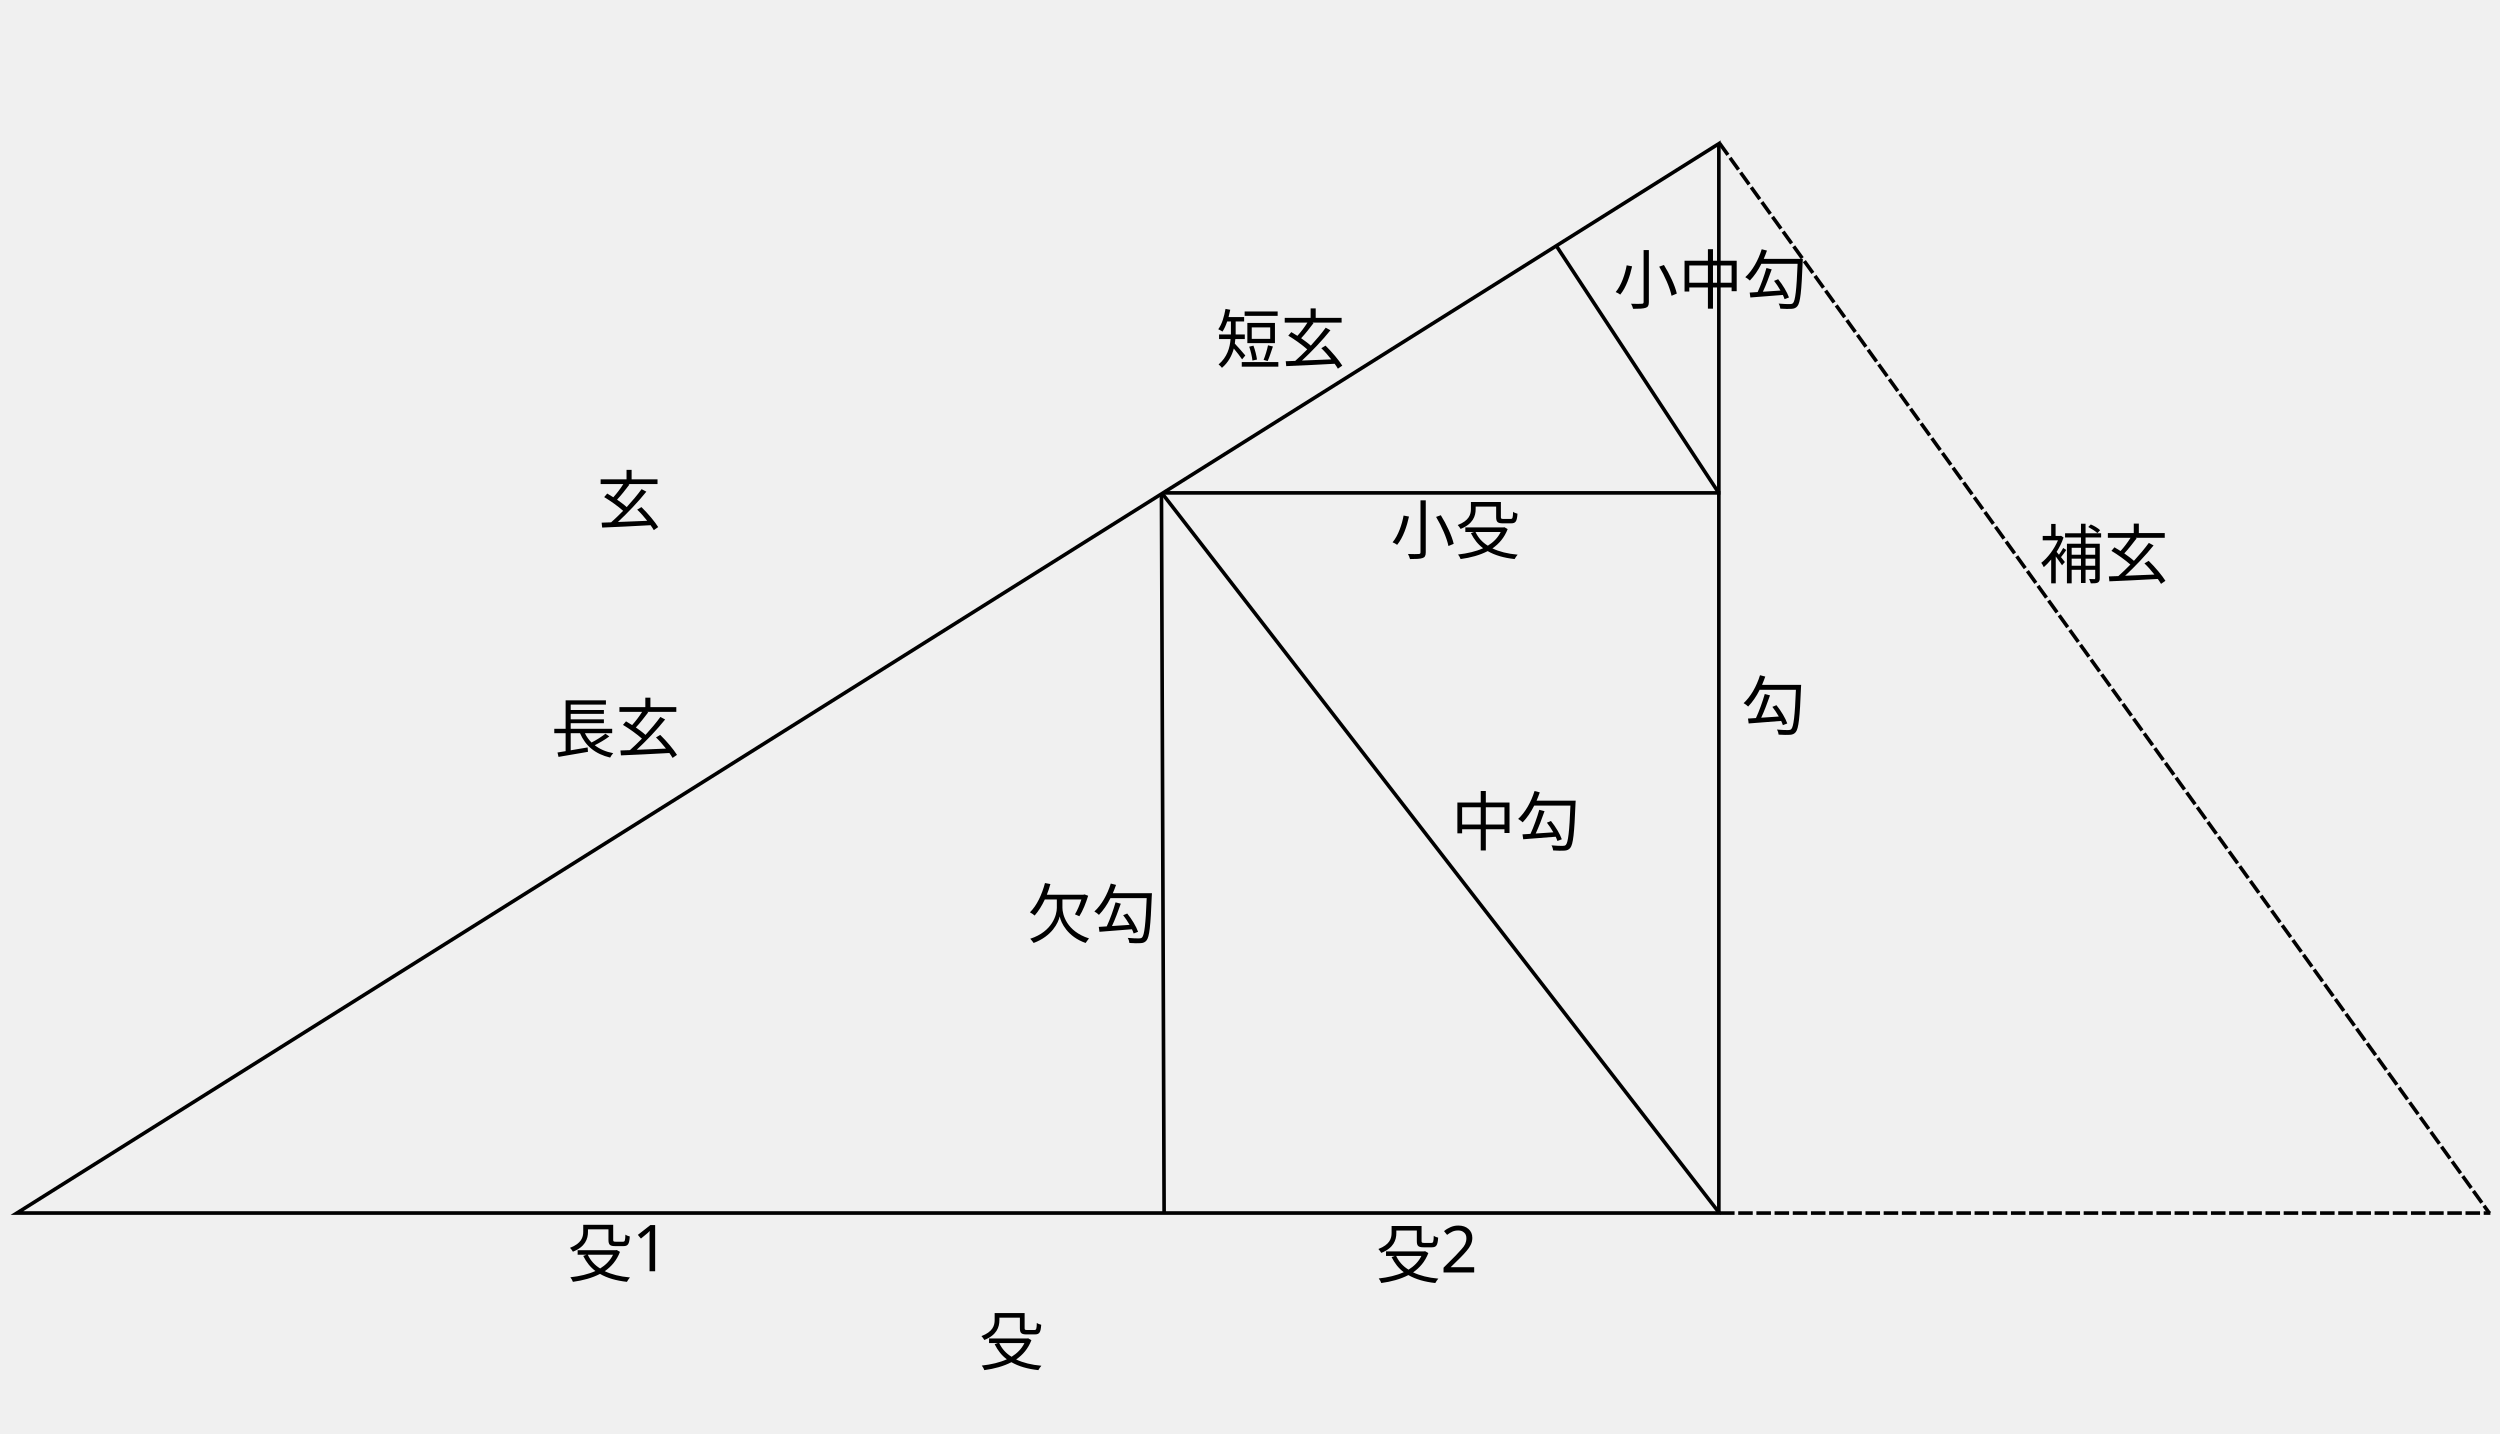
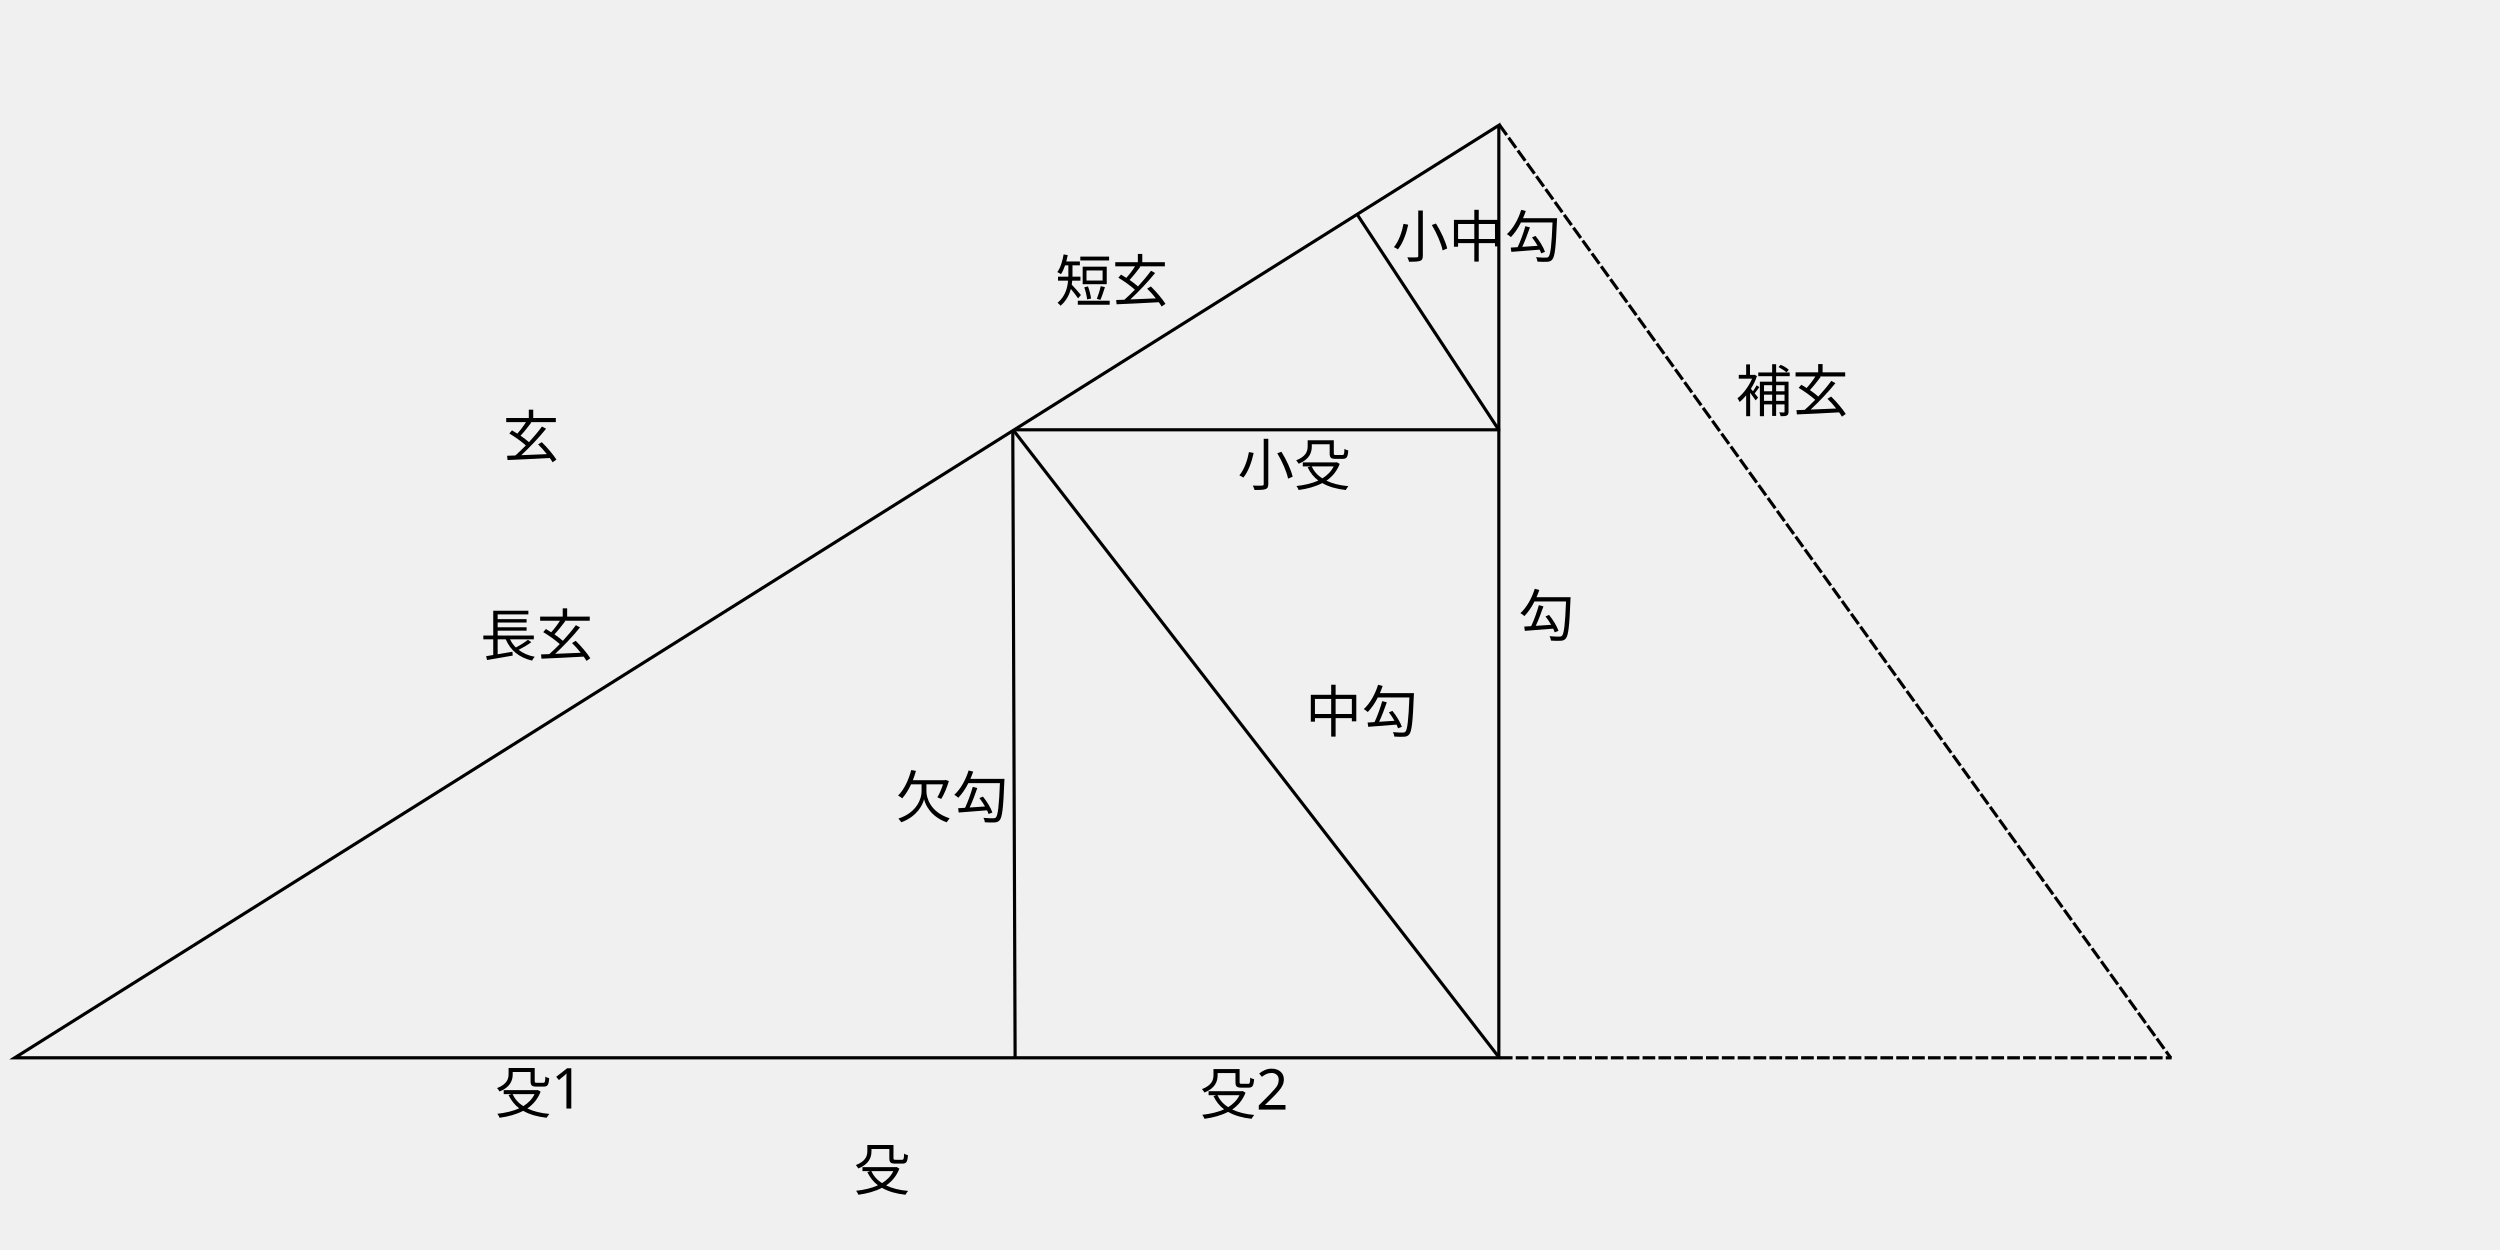
- <svg xmlns="http://www.w3.org/2000/svg" width="872" height="500" viewBox="0 0 230.717 132.292" version="1.1" id="svg1">
+ <svg xmlns="http://www.w3.org/2000/svg" width="1000" height="500" viewBox="0 0 264.583 132.292" version="1.1" id="svg1">
  <defs id="defs1">
    <rect x="915" y="143" width="316" height="218" id="rect15" />
  </defs>
  <g id="layer1" transform="translate(-3.065961,-51.42118)">
    <path style="fill:none;fill-opacity:1;stroke:#000000;stroke-width:0.336;stroke-opacity:1" d="M 4.627,163.37 H 161.693 V 64.682 Z" id="path1" />
    <path style="fill:#ffffff;fill-opacity:1;stroke:#000000;stroke-width:0.336;stroke-opacity:1" d="M 110.37,97.024 161.741,163.366" id="path2" />
    <path style="fill:#ffffff;fill-opacity:1;stroke:#000000;stroke-width:0.336;stroke-opacity:1" d="m 110.565,96.908 h 51.272" id="path3" />
    <path style="fill:#ffffff;fill-opacity:1;stroke:#000000;stroke-width:0.336;stroke-opacity:1" d="m 110.253,97.002 0.246,66.455" id="path4" />
    <path style="fill:#ffffff;fill-opacity:1;stroke:#000000;stroke-width:0.336;stroke-opacity:1" d="m 146.711,74.134 14.961,22.76" id="path5" />
    <path style="fill:#ffffff;fill-opacity:1;stroke:#000000;stroke-width:0.336;stroke-dasharray:1.342, 0.336;stroke-dashoffset:0;stroke-opacity:1" d="m 161.802,163.371 c 71.093,0 71.093,0 71.093,0" id="path6" />
    <path style="fill:#ffffff;fill-opacity:1;stroke:#000000;stroke-width:0.336;stroke-dasharray:1.342, 0.336;stroke-dashoffset:0;stroke-opacity:1" d="m 161.744,64.624 71.06,98.761 -0.006,-0.006" id="path7" />
    <text xml:space="preserve" style="font-style:normal;font-variant:normal;font-weight:normal;font-stretch:normal;font-size:5.966px;font-family:Meiryo;-inkscape-font-specification:Meiryo;display:inline;fill:#000000;fill-opacity:1;stroke:none;stroke-width:0.498;stroke-dasharray:none;stroke-dashoffset:0;stroke-opacity:1" x="93.407" y="177.386" id="text18">
      <tspan id="tspan18" style="fill:#000000;fill-opacity:1;stroke:none;stroke-width:0.498" x="93.407" y="177.386">殳</tspan>
    </text>
    <text xml:space="preserve" style="font-style:normal;font-variant:normal;font-weight:normal;font-stretch:normal;font-size:5.966px;font-family:Meiryo;-inkscape-font-specification:Meiryo;display:inline;fill:#000000;fill-opacity:1;stroke:none;stroke-width:0.498;stroke-dasharray:none;stroke-dashoffset:0;stroke-opacity:1" x="130.041" y="169.345" id="text18-3">
      <tspan id="tspan18-6" style="fill:#000000;fill-opacity:1;stroke:none;stroke-width:0.498" x="130.041" y="169.345">殳2</tspan>
    </text>
    <text xml:space="preserve" style="font-style:normal;font-variant:normal;font-weight:normal;font-stretch:normal;font-size:5.966px;font-family:Meiryo;-inkscape-font-specification:Meiryo;display:inline;fill:#000000;fill-opacity:1;stroke:none;stroke-width:0.498;stroke-dasharray:none;stroke-dashoffset:0;stroke-opacity:1" x="55.438" y="169.236" id="text18-2">
      <tspan id="tspan18-51" style="fill:#000000;fill-opacity:1;stroke:none;stroke-width:0.498" x="55.438" y="169.236">殳1</tspan>
    </text>
-     <text xml:space="preserve" style="font-style:normal;font-variant:normal;font-weight:normal;font-stretch:normal;font-size:5.966px;font-family:Meiryo;-inkscape-font-specification:Meiryo;display:inline;fill:#000000;fill-opacity:1;stroke:none;stroke-width:0.498;stroke-dasharray:none;stroke-dashoffset:0;stroke-opacity:1" x="131.396" y="102.528" id="text18-7">
-       <tspan id="tspan18-7" style="fill:#000000;fill-opacity:1;stroke:none;stroke-width:0.498" x="131.396" y="102.528">小殳</tspan>
+     <text xml:space="preserve" style="font-style:normal;font-variant:normal;font-weight:normal;font-stretch:normal;font-size:5.966px;font-family:Meiryo;-inkscape-font-specification:Meiryo;display:inline;fill:#000000;fill-opacity:1;stroke:none;stroke-width:0.498;stroke-dasharray:none;stroke-dashoffset:0;stroke-opacity:1" x="134.042" y="102.793" id="text18-7">
+       <tspan id="tspan18-7" style="fill:#000000;fill-opacity:1;stroke:none;stroke-width:0.498" x="134.042" y="102.793">小殳</tspan>
    </text>
-     <text xml:space="preserve" style="font-style:normal;font-variant:normal;font-weight:normal;font-stretch:normal;font-size:5.966px;font-family:Meiryo;-inkscape-font-specification:Meiryo;display:inline;fill:#000000;fill-opacity:1;stroke:none;stroke-width:0.498;stroke-dasharray:none;stroke-dashoffset:0;stroke-opacity:1" x="58.135" y="99.813" id="text18-0">
-       <tspan id="tspan18-5" style="fill:#000000;fill-opacity:1;stroke:none;stroke-width:0.498" x="58.135" y="99.813">玄</tspan>
+     <text xml:space="preserve" style="font-style:normal;font-variant:normal;font-weight:normal;font-stretch:normal;font-size:5.966px;font-family:Meiryo;-inkscape-font-specification:Meiryo;display:inline;fill:#000000;fill-opacity:1;stroke:none;stroke-width:0.498;stroke-dasharray:none;stroke-dashoffset:0;stroke-opacity:1" x="56.283" y="99.813" id="text18-0">
+       <tspan id="tspan18-5" style="fill:#000000;fill-opacity:1;stroke:none;stroke-width:0.498" x="56.283" y="99.813">玄</tspan>
    </text>
-     <text xml:space="preserve" style="font-style:normal;font-variant:normal;font-weight:normal;font-stretch:normal;font-size:5.966px;font-family:Meiryo;-inkscape-font-specification:Meiryo;display:inline;fill:#000000;fill-opacity:1;stroke:none;stroke-width:0.1;stroke-dasharray:none;stroke-dashoffset:0;stroke-opacity:1" x="115.303" y="84.917" id="text18-0-9">
-       <tspan id="tspan18-5-8" style="fill:#000000;fill-opacity:1;stroke:none;stroke-width:0.1;stroke-dasharray:none" x="115.303" y="84.917">短玄</tspan>
+     <text xml:space="preserve" style="font-style:normal;font-variant:normal;font-weight:normal;font-stretch:normal;font-size:5.966px;font-family:Meiryo;-inkscape-font-specification:Meiryo;display:inline;fill:#000000;fill-opacity:1;stroke:none;stroke-width:0.1;stroke-dasharray:none;stroke-dashoffset:0;stroke-opacity:1" x="114.774" y="83.33" id="text18-0-9">
+       <tspan id="tspan18-5-8" style="fill:#000000;fill-opacity:1;stroke:none;stroke-width:0.1;stroke-dasharray:none" x="114.774" y="83.33">短玄</tspan>
    </text>
    <text xml:space="preserve" style="font-style:normal;font-variant:normal;font-weight:normal;font-stretch:normal;font-size:5.966px;font-family:Meiryo;-inkscape-font-specification:Meiryo;display:inline;fill:#000000;fill-opacity:1;stroke:none;stroke-width:0.498;stroke-dasharray:none;stroke-dashoffset:0;stroke-opacity:1" x="53.906" y="120.838" id="text18-0-6">
      <tspan id="tspan18-5-9" style="fill:#000000;fill-opacity:1;stroke:none;stroke-width:0.498" x="53.906" y="120.838">長玄</tspan>
    </text>
    <text xml:space="preserve" style="font-style:normal;font-variant:normal;font-weight:normal;font-stretch:normal;font-size:5.966px;font-family:Meiryo;-inkscape-font-specification:Meiryo;display:inline;fill:#000000;fill-opacity:1;stroke:none;stroke-width:0.498;stroke-dasharray:none;stroke-dashoffset:0;stroke-opacity:1" x="163.759" y="118.75" id="text18-0-8">
      <tspan id="tspan18-5-3" style="fill:#000000;fill-opacity:1;stroke:none;stroke-width:0.498" x="163.759" y="118.75">勾</tspan>
    </text>
-     <text xml:space="preserve" style="font-style:normal;font-variant:normal;font-weight:normal;font-stretch:normal;font-size:5.966px;font-family:Meiryo;-inkscape-font-specification:Meiryo;display:inline;fill:#000000;fill-opacity:1;stroke:none;stroke-width:0.498;stroke-dasharray:none;stroke-dashoffset:0;stroke-opacity:1" x="191.27" y="104.772" id="text18-0-8-2">
-       <tspan id="tspan18-5-3-9" style="fill:#000000;fill-opacity:1;stroke:none;stroke-width:0.498" x="191.27" y="104.772">補玄</tspan>
+     <text xml:space="preserve" style="font-style:normal;font-variant:normal;font-weight:normal;font-stretch:normal;font-size:5.966px;font-family:Meiryo;-inkscape-font-specification:Meiryo;display:inline;fill:#000000;fill-opacity:1;stroke:none;stroke-width:0.498;stroke-dasharray:none;stroke-dashoffset:0;stroke-opacity:1" x="186.772" y="94.983" id="text18-0-8-2">
+       <tspan id="tspan18-5-3-9" style="fill:#000000;fill-opacity:1;stroke:none;stroke-width:0.498" x="186.772" y="94.983">補玄</tspan>
    </text>
-     <text xml:space="preserve" style="font-style:normal;font-variant:normal;font-weight:normal;font-stretch:normal;font-size:5.966px;font-family:Meiryo;-inkscape-font-specification:Meiryo;display:inline;fill:#000000;fill-opacity:1;stroke:none;stroke-width:0.498;stroke-dasharray:none;stroke-dashoffset:0;stroke-opacity:1" x="136.983" y="129.436" id="text18-0-8-7">
-       <tspan id="tspan18-5-3-7" style="fill:#000000;fill-opacity:1;stroke:none;stroke-width:0.498" x="136.983" y="129.436">中勾</tspan>
+     <text xml:space="preserve" style="font-style:normal;font-variant:normal;font-weight:normal;font-stretch:normal;font-size:5.966px;font-family:Meiryo;-inkscape-font-specification:Meiryo;display:inline;fill:#000000;fill-opacity:1;stroke:none;stroke-width:0.498;stroke-dasharray:none;stroke-dashoffset:0;stroke-opacity:1" x="141.216" y="128.907" id="text18-0-8-7">
+       <tspan id="tspan18-5-3-7" style="fill:#000000;fill-opacity:1;stroke:none;stroke-width:0.498" x="141.216" y="128.907">中勾</tspan>
    </text>
-     <text xml:space="preserve" style="font-style:normal;font-variant:normal;font-weight:normal;font-stretch:normal;font-size:5.966px;font-family:Meiryo;-inkscape-font-specification:Meiryo;display:inline;fill:#000000;fill-opacity:1;stroke:none;stroke-width:0.498;stroke-dasharray:none;stroke-dashoffset:0;stroke-opacity:1" x="151.986" y="79.435" id="text18-0-8-7-8">
-       <tspan id="tspan18-5-3-7-49" style="fill:#000000;fill-opacity:1;stroke:none;stroke-width:0.498" x="151.986" y="79.435">小中勾</tspan>
+     <text xml:space="preserve" style="font-style:normal;font-variant:normal;font-weight:normal;font-stretch:normal;font-size:5.966px;font-family:Meiryo;-inkscape-font-specification:Meiryo;display:inline;fill:#000000;fill-opacity:1;stroke:none;stroke-width:0.498;stroke-dasharray:none;stroke-dashoffset:0;stroke-opacity:1" x="150.399" y="78.641" id="text18-0-8-7-8">
+       <tspan id="tspan18-5-3-7-49" style="fill:#000000;fill-opacity:1;stroke:none;stroke-width:0.498" x="150.399" y="78.641">小中勾</tspan>
    </text>
    <text xml:space="preserve" style="font-style:normal;font-variant:normal;font-weight:normal;font-stretch:normal;font-size:5.966px;font-family:Meiryo;-inkscape-font-specification:Meiryo;display:inline;fill:#000000;fill-opacity:1;stroke:none;stroke-width:0.498;stroke-dasharray:none;stroke-dashoffset:0;stroke-opacity:1" x="97.88" y="137.975" id="text18-0-8-7-6">
      <tspan id="tspan18-5-3-7-4" style="fill:#000000;fill-opacity:1;stroke:none;stroke-width:0.498" x="97.88" y="137.975">欠勾</tspan>
    </text>
  </g>
</svg>
